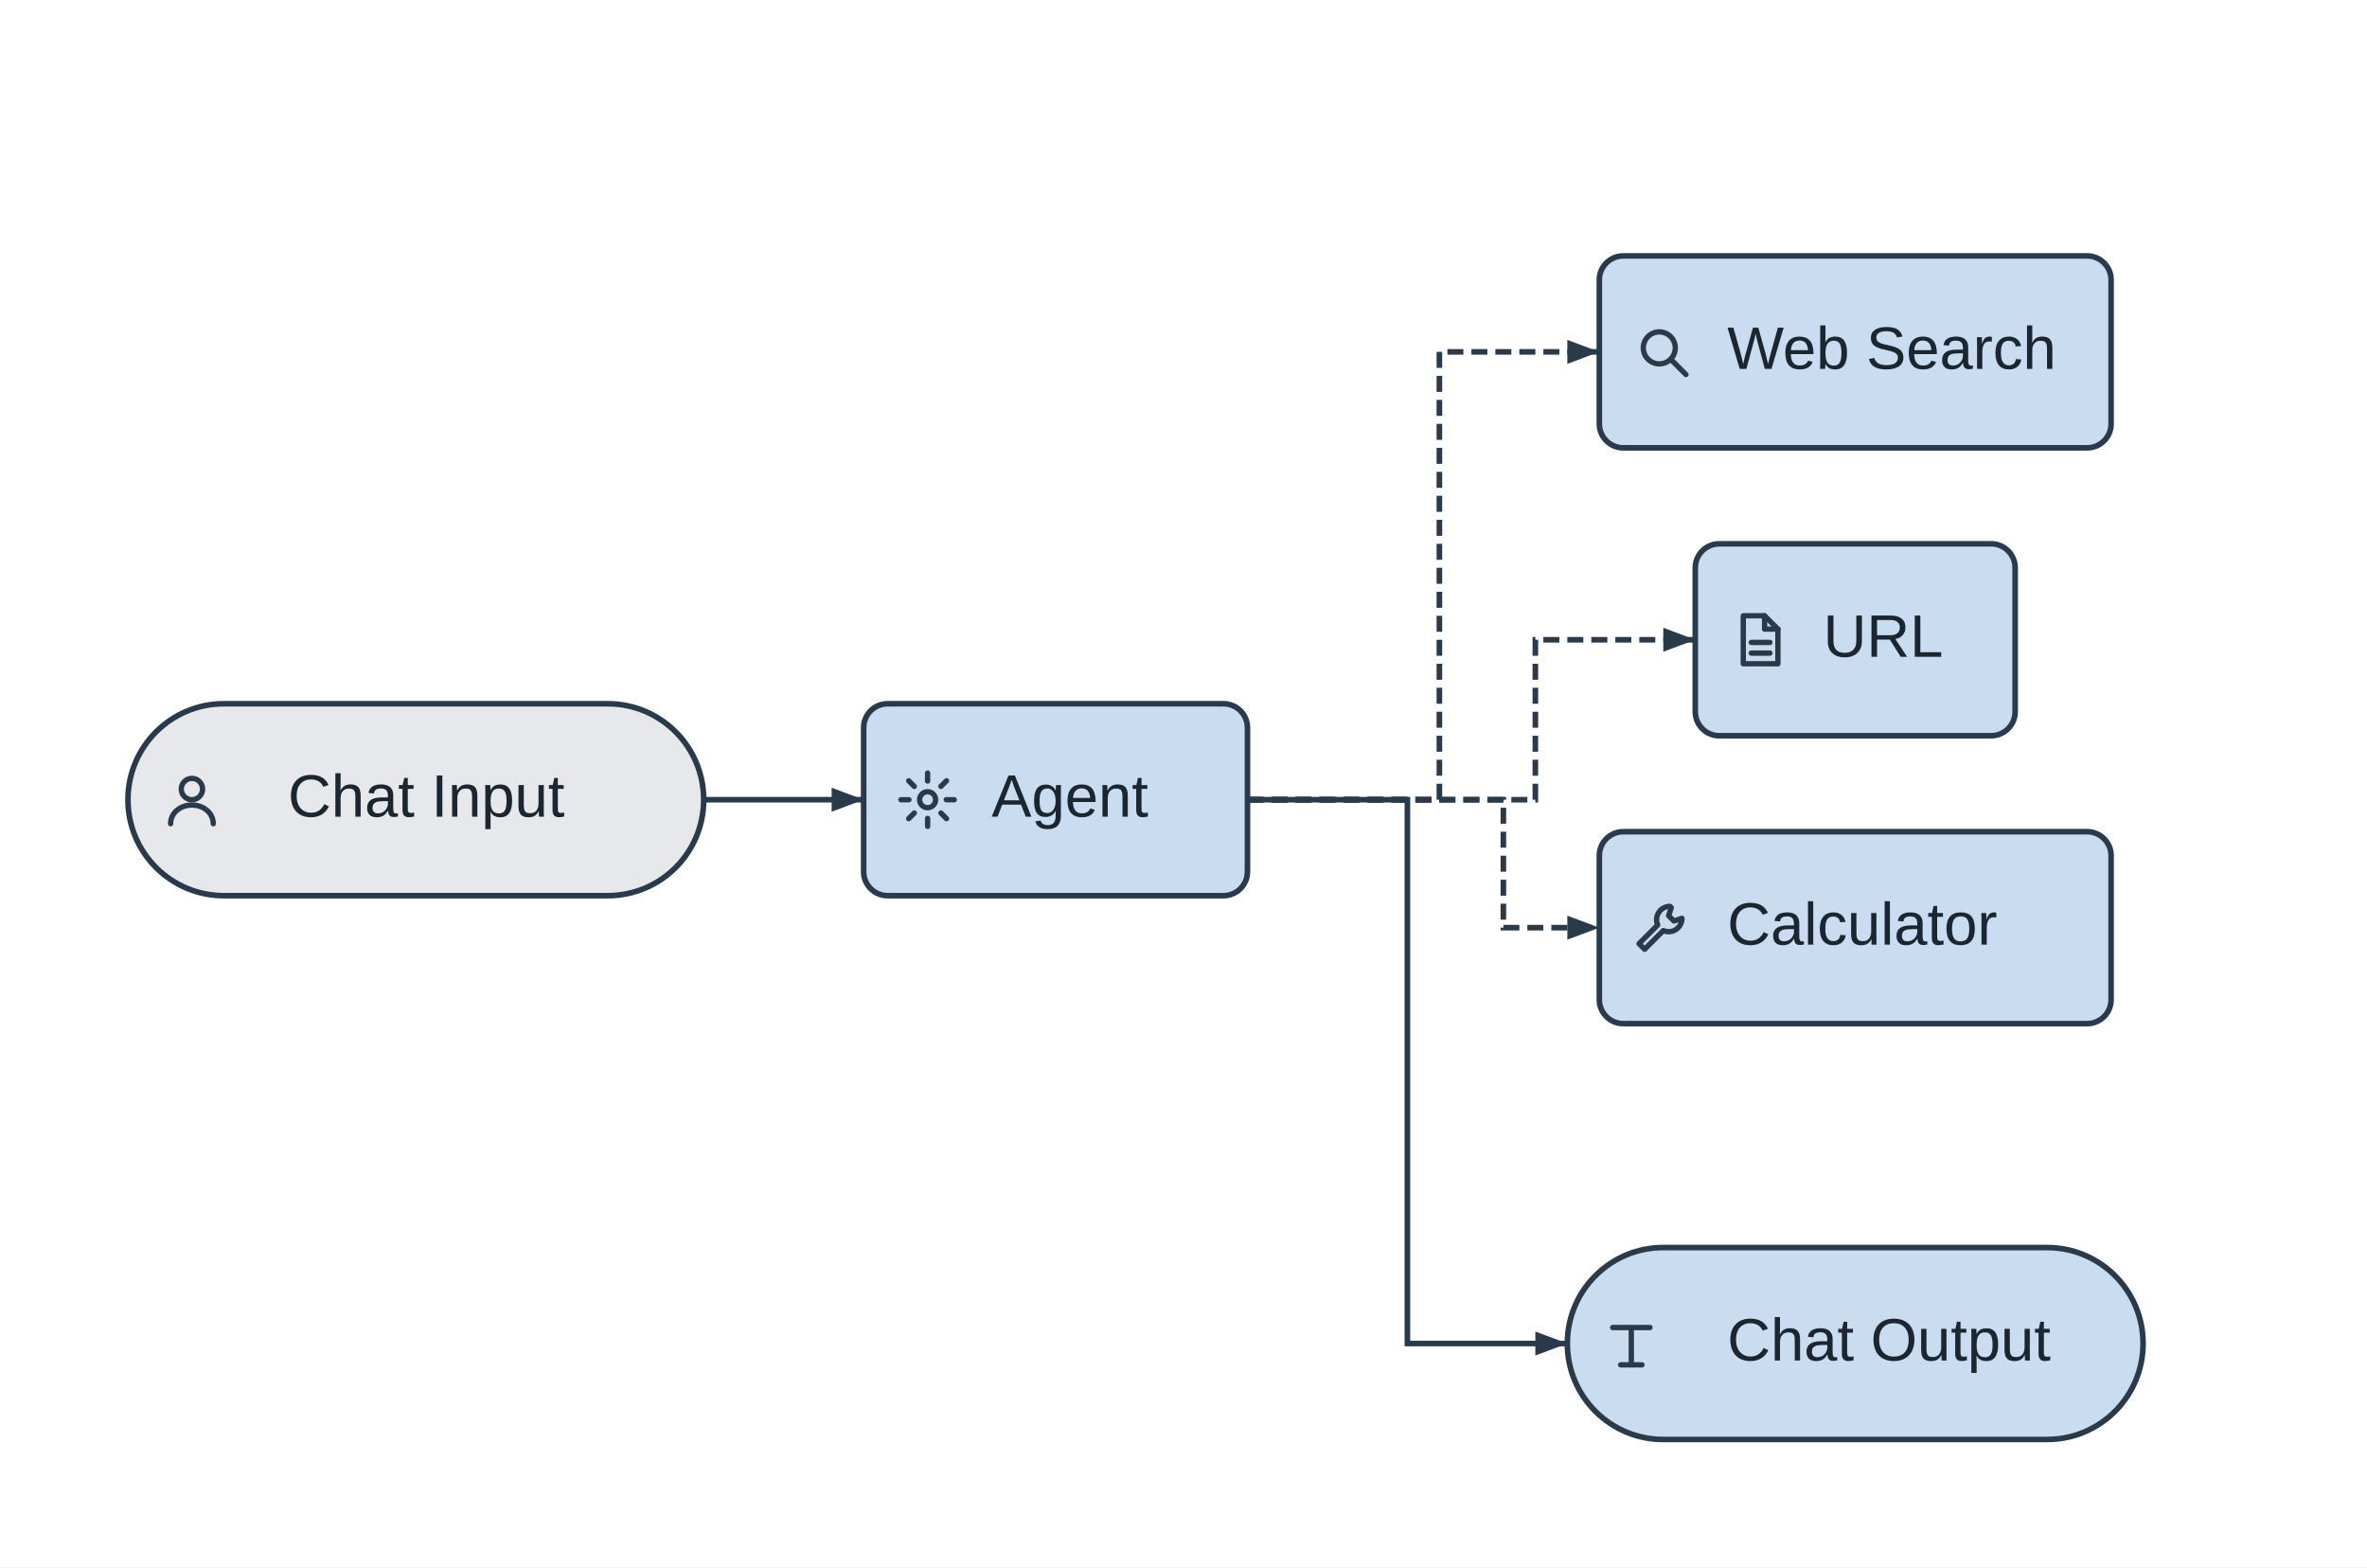
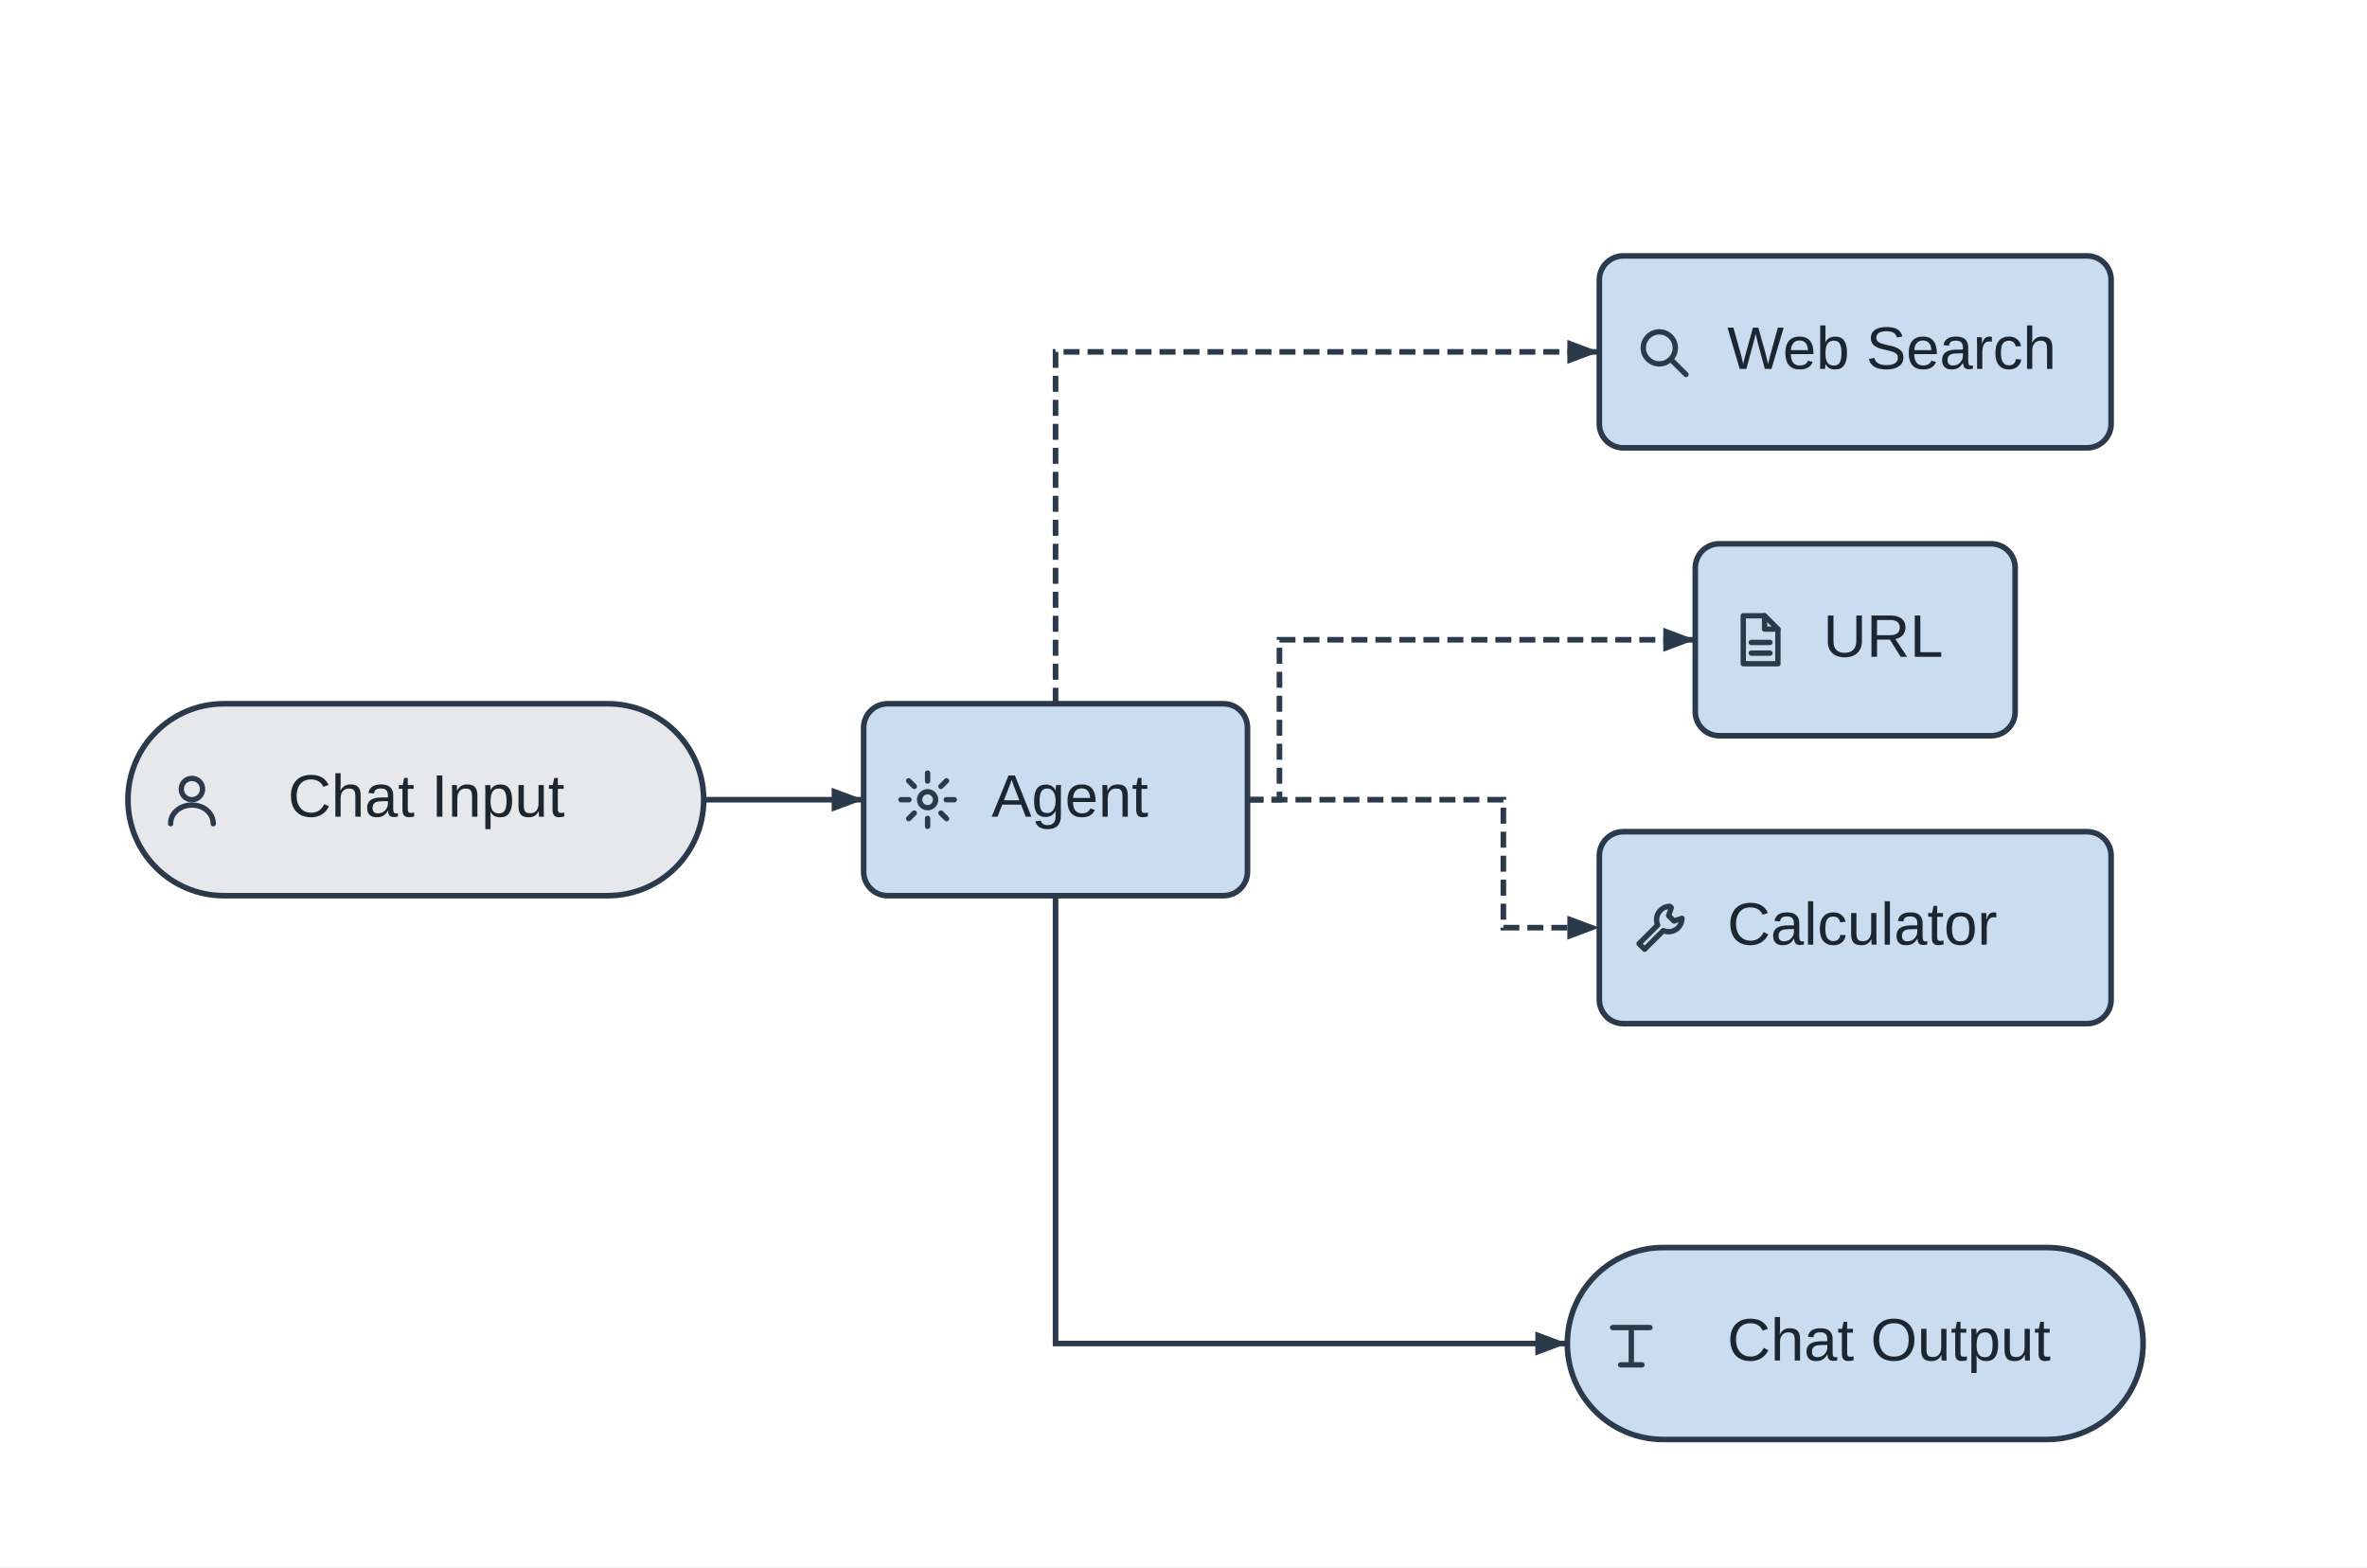
<svg xmlns="http://www.w3.org/2000/svg" width="592" height="392" viewBox="0 0 592 392" font-family="IBM Plex Sans, Helvetica Neue, Arial, sans-serif" data-figtree="1">
  <rect id="background" x="0" y="0" width="592" height="392" fill="#FFFFFF" data-role="background" />
  <defs>
    <marker id="figtree-arrow" markerWidth="8" markerHeight="6" refX="8" refY="3" orient="auto" markerUnits="userSpaceOnUse">
      <path d="M0,0 L8,3 L0,6 z" fill="#2B3A4A" />
    </marker>
    <symbol id="icon-document" viewBox="0 0 24 24" fill="none" stroke="currentColor" stroke-width="2" stroke-linecap="round" stroke-linejoin="round">
      <path d="M6 3h8l5 5v13H6z" />
      <path d="M14 3v5h5" />
      <path d="M9 13h7M9 17h7" />
    </symbol>
    <symbol id="icon-gear" viewBox="0 0 24 24" fill="none" stroke="currentColor" stroke-width="2" stroke-linecap="round" stroke-linejoin="round">
      <circle cx="12" cy="12" r="3" />
      <path d="M12 2v3M12 19v3M2 12h3M19 12h3M4.9 4.9l2.1 2.1M17 17l2.1 2.1M4.9 19.1L7 17M17 7l2.1-2.1" />
    </symbol>
    <symbol id="icon-search" viewBox="0 0 24 24" fill="none" stroke="currentColor" stroke-width="2" stroke-linecap="round" stroke-linejoin="round">
      <circle cx="10.5" cy="10.5" r="6" />
      <path d="M15 15l5.5 5.5" />
    </symbol>
    <symbol id="icon-text" viewBox="0 0 24 24" fill="none" stroke="currentColor" stroke-width="2" stroke-linecap="round" stroke-linejoin="round">
      <path d="M5 6h14M12 6v14M8 20h8" />
    </symbol>
    <symbol id="icon-user" viewBox="0 0 24 24" fill="none" stroke="currentColor" stroke-width="2" stroke-linecap="round" stroke-linejoin="round">
      <circle cx="12" cy="8" r="4" />
      <path d="M4 21c0-4 3.6-7 8-7s8 3 8 7" />
    </symbol>
    <symbol id="icon-wrench" viewBox="0 0 24 24" fill="none" stroke="currentColor" stroke-width="2" stroke-linecap="round" stroke-linejoin="round">
      <path d="M14.5 4a5 5 0 0 0-4.6 7l-7 7 2.1 2.1 7-7A5 5 0 0 0 19 8.5l-3 1-2-2 1-3z" />
    </symbol>
  </defs>
  <g id="n1" data-bbox="0 0 592 392">
    <g id="n2" transform="translate(32,176)" data-bbox="32 176 144 48" data-label="Chat Input">
      <path id="n2.block" d="M24,0 H120 A24,24 0 0 1 120,48 H24 A24,24 0 0 1 24,0 Z" fill="#E6E8EC" stroke="#2B3A4A" stroke-width="1.4" stroke-linejoin="round" data-role="block" data-kind="terminal" data-bbox="0 0 144 48" data-component="Chat Input" />
      <use id="n2.icon" href="#icon-user" x="8" y="16" width="16" height="16" color="#2B3A4A" data-role="icon" />
      <text id="n2.label" x="40" y="24" font-family="IBM Plex Sans, Helvetica Neue, Arial, sans-serif" font-size="15" text-anchor="start" dominant-baseline="middle" fill="#1C2630" data-kind="label" data-max-width="108">Chat Input</text>
    </g>
    <g id="n3" transform="translate(216,176)" data-bbox="216 176 96 48" data-label="Agent">
      <rect id="n3.block" x="0" y="0" width="96" height="48" fill="#C9DCF0" stroke="#2B3A4A" stroke-width="1.4" data-role="block" rx="6" data-component="Agent" />
      <use id="n3.icon" href="#icon-gear" x="8" y="16" width="16" height="16" color="#2B3A4A" data-role="icon" />
      <text id="n3.label" x="32" y="24" font-family="IBM Plex Sans, Helvetica Neue, Arial, sans-serif" font-size="15" text-anchor="start" dominant-baseline="middle" fill="#1C2630" data-kind="label" data-max-width="76">Agent</text>
    </g>
    <g id="n4" transform="translate(368,32)" data-bbox="368 32 192 256" data-label="Web Search, URL, Calculator">
      <g id="n6" transform="translate(32,32)" data-bbox="32 32 128 48" data-label="Web Search">
        <rect id="n6.block" x="0" y="0" width="128" height="48" fill="#C9DCF0" stroke="#2B3A4A" stroke-width="1.4" data-role="block" rx="6" data-component="Web Search" />
        <use id="n6.icon" href="#icon-search" x="8" y="16" width="16" height="16" color="#2B3A4A" data-role="icon" />
        <text id="n6.label" x="32" y="24" font-family="IBM Plex Sans, Helvetica Neue, Arial, sans-serif" font-size="15" text-anchor="start" dominant-baseline="middle" fill="#1C2630" data-kind="label" data-max-width="108">Web Search</text>
      </g>
      <g id="n7" transform="translate(56,104)" data-bbox="56 104 80 48" data-label="URL">
        <rect id="n7.block" x="0" y="0" width="80" height="48" fill="#C9DCF0" stroke="#2B3A4A" stroke-width="1.4" data-role="block" rx="6" data-component="URL" />
        <use id="n7.icon" href="#icon-document" x="8" y="16" width="16" height="16" color="#2B3A4A" data-role="icon" />
        <text id="n7.label" x="32" y="24" font-family="IBM Plex Sans, Helvetica Neue, Arial, sans-serif" font-size="15" text-anchor="start" dominant-baseline="middle" fill="#1C2630" data-kind="label" data-max-width="60">URL</text>
      </g>
      <g id="n8" transform="translate(32,176)" data-bbox="32 176 128 48" data-label="Calculator">
        <rect id="n8.block" x="0" y="0" width="128" height="48" fill="#C9DCF0" stroke="#2B3A4A" stroke-width="1.4" data-role="block" rx="6" data-component="Calculator" />
        <use id="n8.icon" href="#icon-wrench" x="8" y="16" width="16" height="16" color="#2B3A4A" data-role="icon" />
        <text id="n8.label" x="32" y="24" font-family="IBM Plex Sans, Helvetica Neue, Arial, sans-serif" font-size="15" text-anchor="start" dominant-baseline="middle" fill="#1C2630" data-kind="label" data-max-width="108">Calculator</text>
      </g>
    </g>
    <g id="n5" transform="translate(392,312)" data-bbox="392 312 144 48" data-label="Chat Output">
      <path id="n5.block" d="M24,0 H120 A24,24 0 0 1 120,48 H24 A24,24 0 0 1 24,0 Z" fill="#C9DCF0" stroke="#2B3A4A" stroke-width="1.4" stroke-linejoin="round" data-role="block" data-kind="terminal" data-bbox="0 0 144 48" data-component="Chat Output" />
      <use id="n5.icon" href="#icon-text" x="8" y="16" width="16" height="16" color="#2B3A4A" data-role="icon" />
      <text id="n5.label" x="40" y="24" font-family="IBM Plex Sans, Helvetica Neue, Arial, sans-serif" font-size="15" text-anchor="start" dominant-baseline="middle" fill="#1C2630" data-kind="label" data-max-width="108">Chat Output</text>
    </g>
    <path id="n1.arrow0" d="M176,200 H216" fill="none" stroke="#2B3A4A" stroke-width="1.4" data-flow="data" marker-end="url(#figtree-arrow)" data-from="n2.right" data-to="n3.left" />
-     <path id="n1.arrow1" d="M312,200 H352 V336 H392" fill="none" stroke="#2B3A4A" stroke-width="1.4" data-flow="data" marker-end="url(#figtree-arrow)" data-from="n3.right" data-to="n5.left" />
-     <path id="n1.arrow2" d="M312,200 H360 V88 H400" fill="none" stroke="#2B3A4A" stroke-width="1.4" data-flow="control" stroke-dasharray="4 2" marker-end="url(#figtree-arrow)" data-from="n3.right" data-to="n6.left" />
-     <path id="n1.arrow3" d="M312,200 H384 V160 H424" fill="none" stroke="#2B3A4A" stroke-width="1.4" data-flow="control" stroke-dasharray="4 2" marker-end="url(#figtree-arrow)" data-from="n3.right" data-to="n7.left" />
+     <path id="n1.arrow1" d="M264,224 V336 H392" fill="none" stroke="#2B3A4A" stroke-width="1.4" data-flow="data" marker-end="url(#figtree-arrow)" data-from="n3.bottom" data-to="n5.left" />
+     <path id="n1.arrow2" d="M264,176 V88 H400" fill="none" stroke="#2B3A4A" stroke-width="1.4" data-flow="control" stroke-dasharray="4 2" marker-end="url(#figtree-arrow)" data-from="n3.top" data-to="n6.left" />
+     <path id="n1.arrow3" d="M312,200 H320 V160 H424" fill="none" stroke="#2B3A4A" stroke-width="1.4" data-flow="control" stroke-dasharray="4 2" marker-end="url(#figtree-arrow)" data-from="n3.right" data-to="n7.left" />
    <path id="n1.arrow4" d="M312,200 H376 V232 H400" fill="none" stroke="#2B3A4A" stroke-width="1.4" data-flow="control" stroke-dasharray="4 2" marker-end="url(#figtree-arrow)" data-from="n3.right" data-to="n8.left" />
  </g>
</svg>
